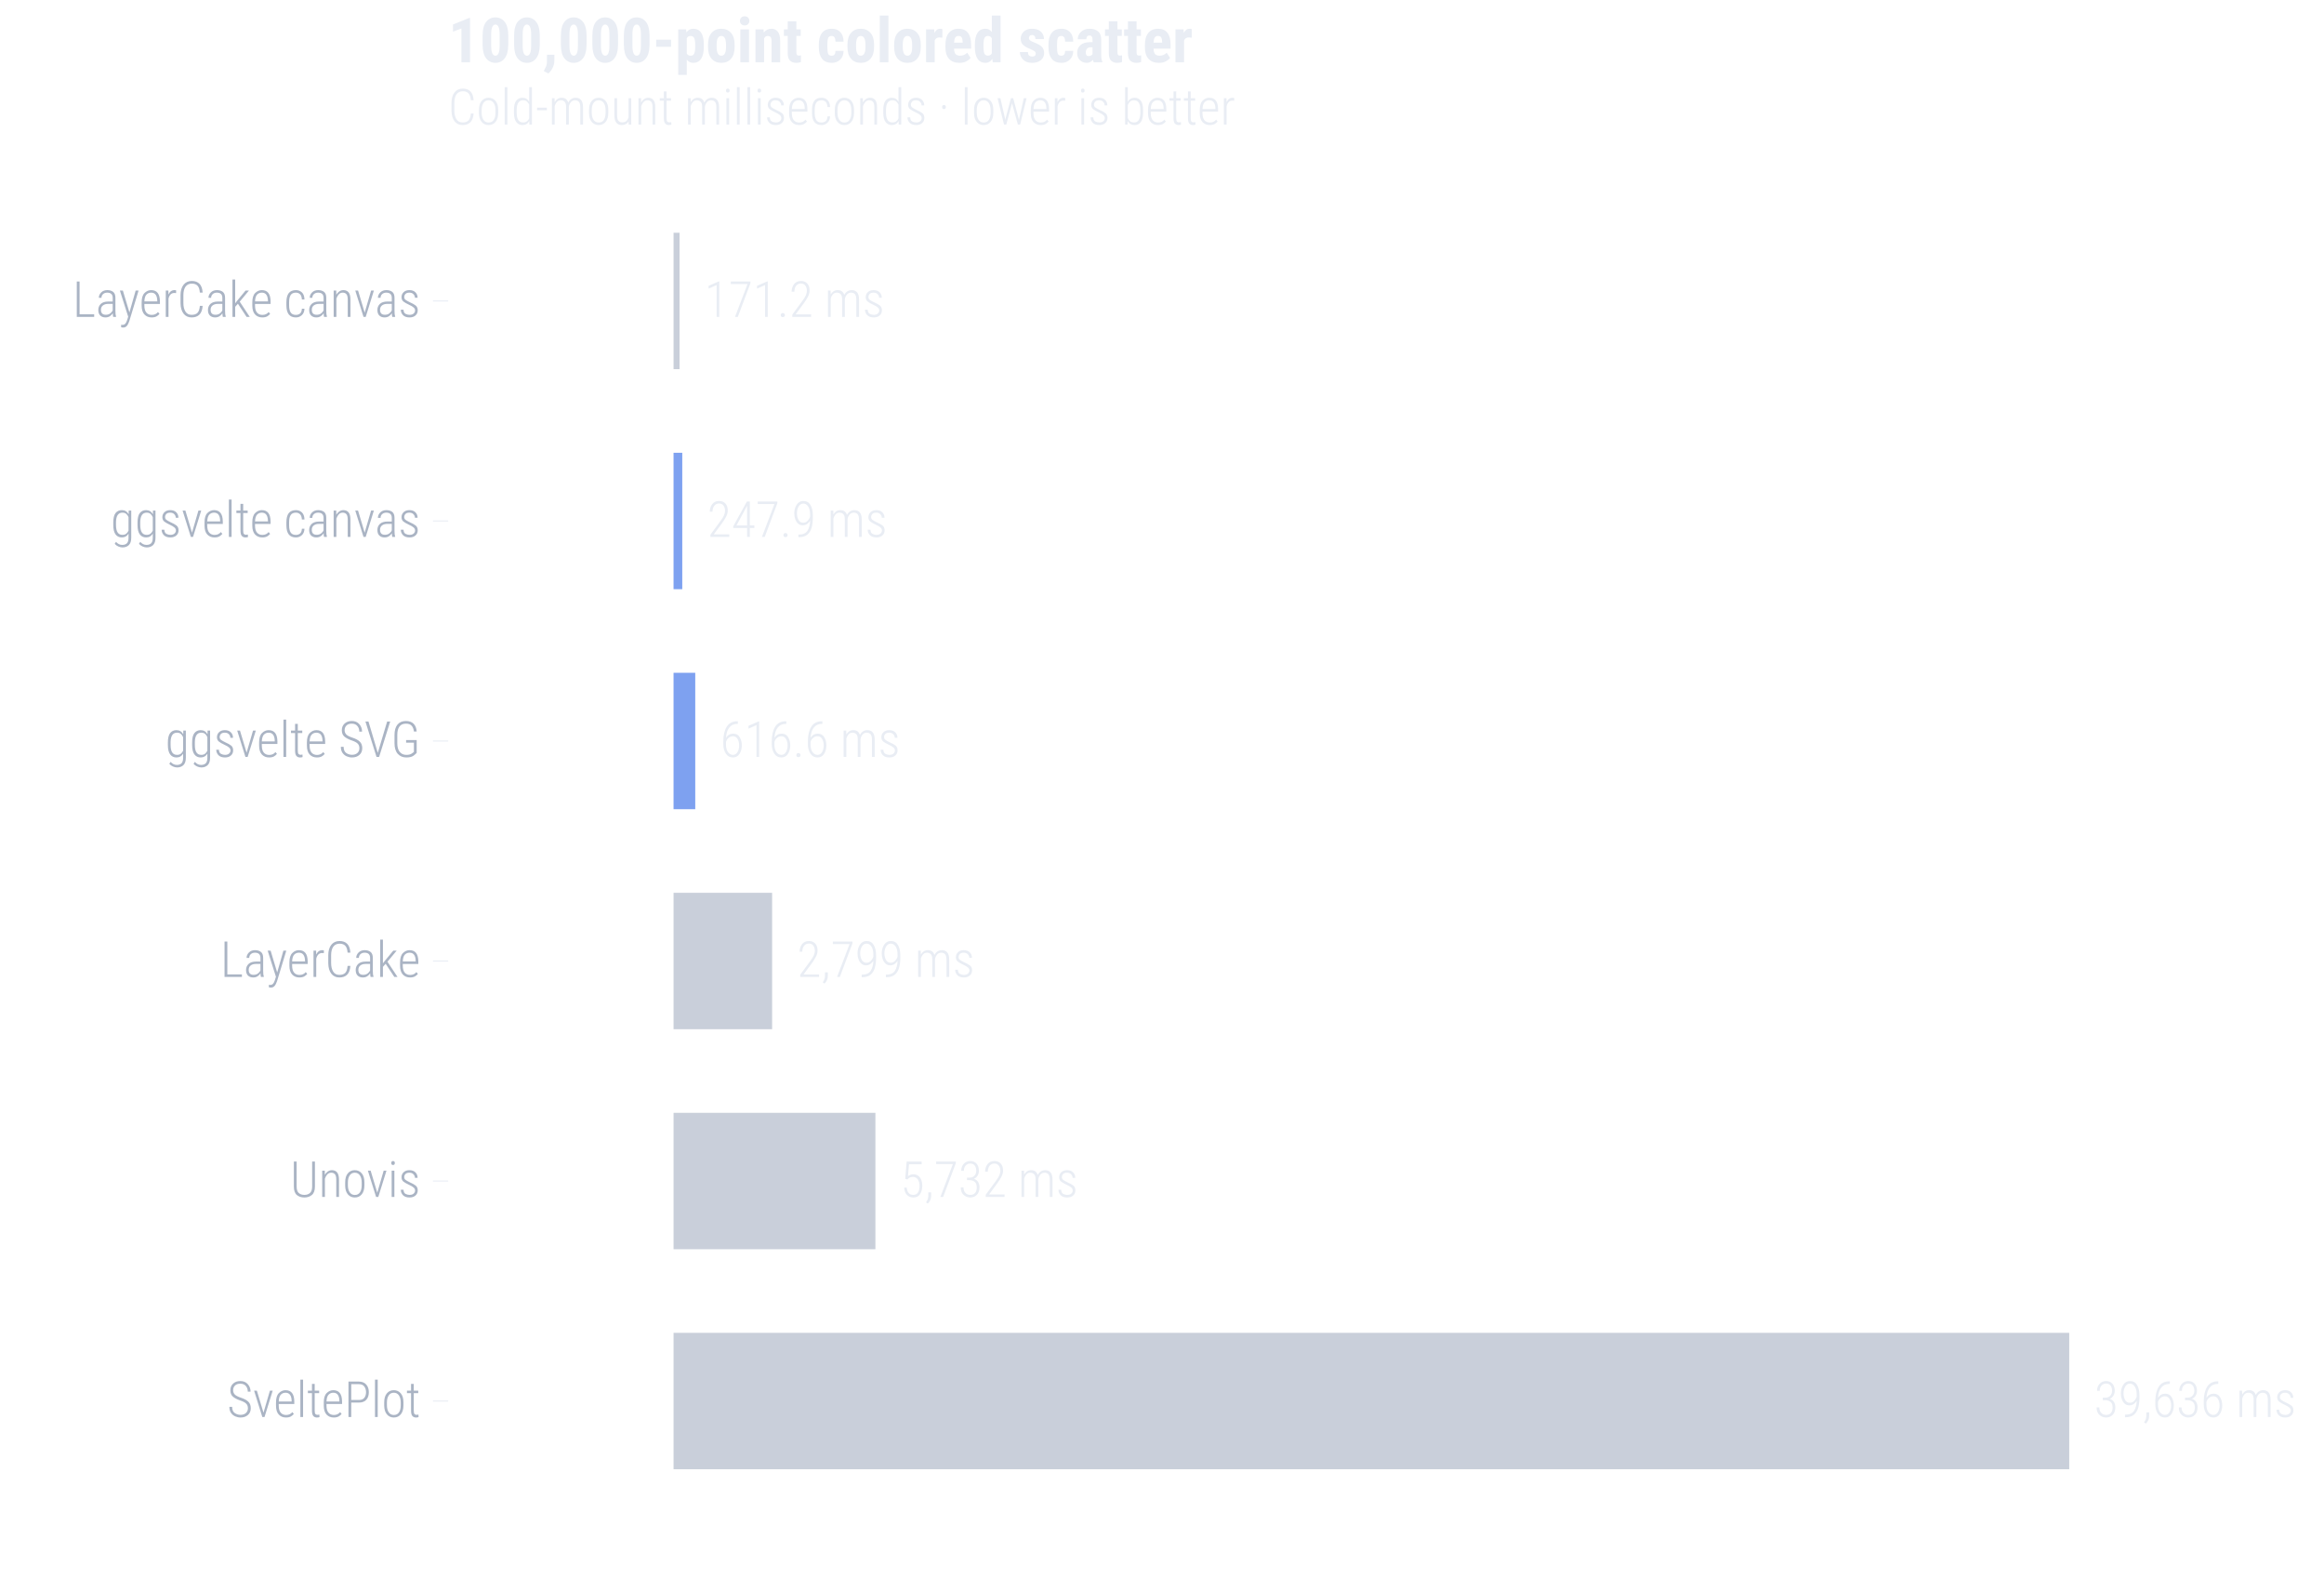
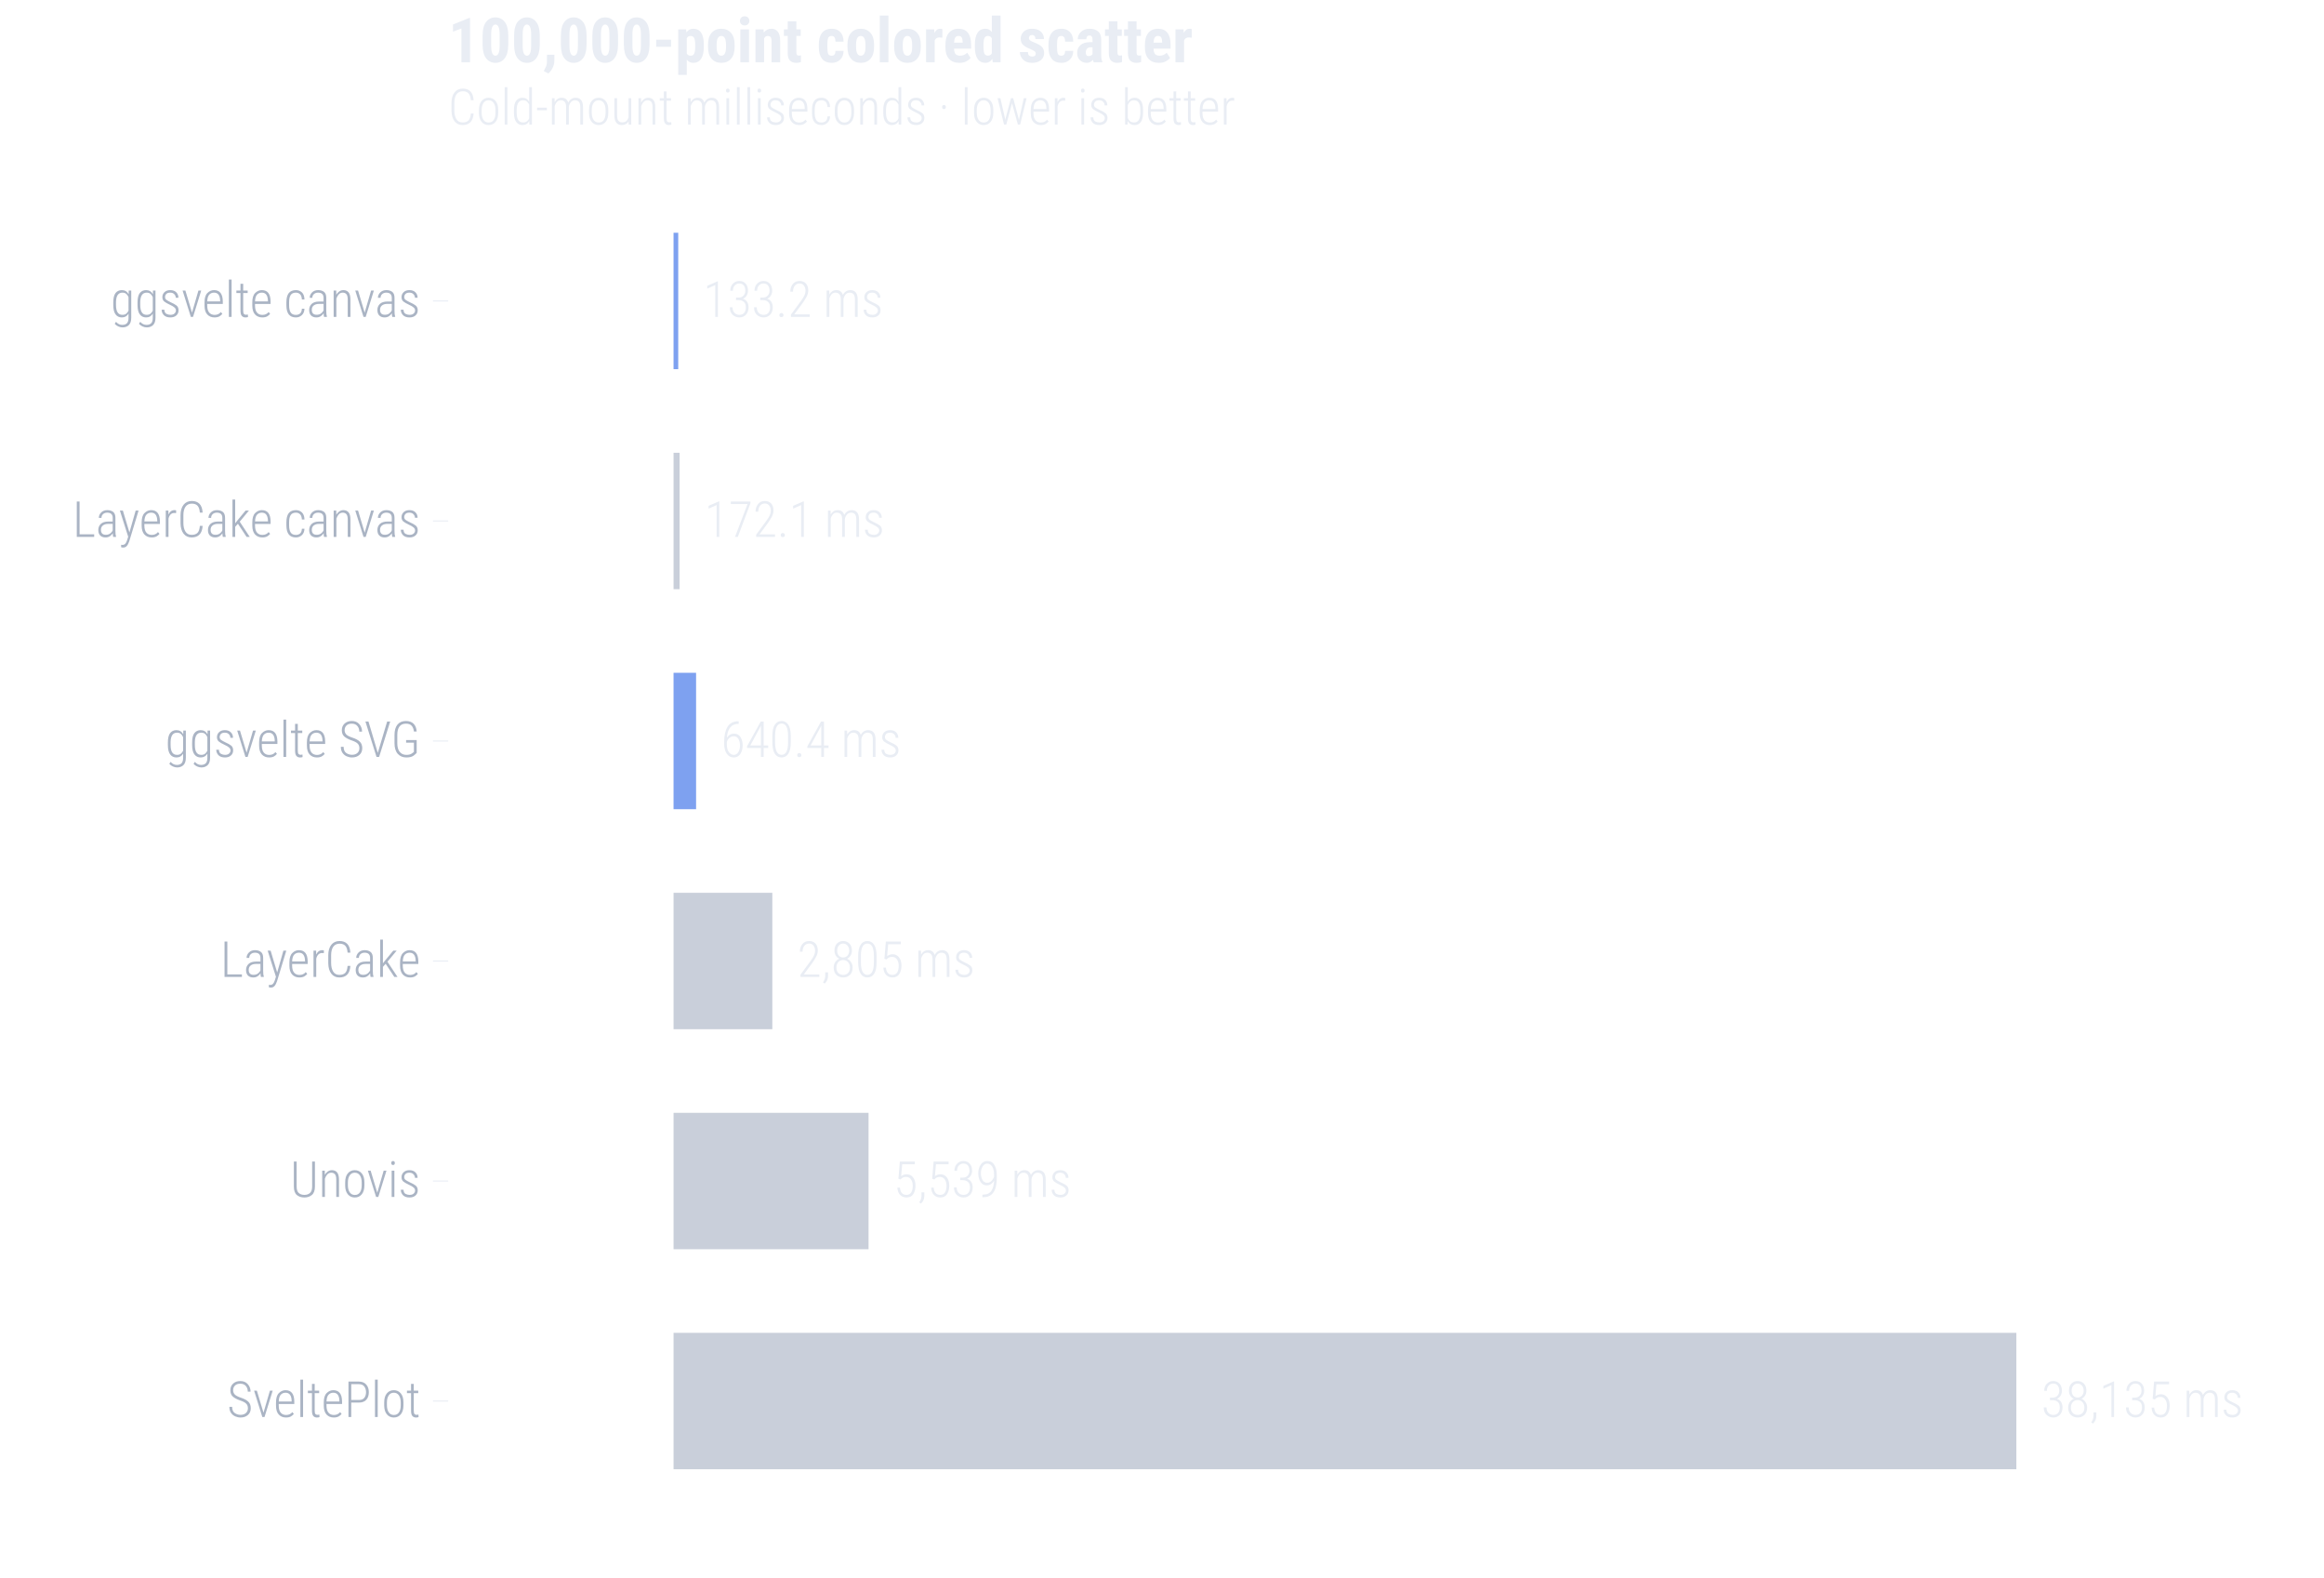
- <svg xmlns="http://www.w3.org/2000/svg" width="560" height="380" viewBox="0 0 560 380" role="img" aria-label="Bar chart of cold-mount time for a 100,000-point colored scatter: ggsvelte SVG 616.6 ms, ggsvelte canvas 247.9 ms, LayerCake 2,799 ms, LayerCake canvas 171.2 ms, Unovis 5,732 ms, SveltePlot 39,636 ms. Lower is better." class="gg-plot" font-family="&quot;Roboto Condensed&quot;, &quot;Arial Narrow&quot;, Arial, sans-serif" font-size="11" font-weight="300" text-rendering="optimizeLegibility" shape-rendering="geometricPrecision">
+ <svg xmlns="http://www.w3.org/2000/svg" width="560" height="380" viewBox="0 0 560 380" role="img" aria-label="Bar chart of cold-mount time for a 100,000-point colored scatter: ggsvelte SVG 640.4 ms, ggsvelte canvas 133.2 ms, LayerCake 2,805 ms, LayerCake canvas 172.1 ms, Unovis 5,539 ms, SveltePlot 38,135 ms. Lower is better." class="gg-plot" font-family="&quot;Roboto Condensed&quot;, &quot;Arial Narrow&quot;, Arial, sans-serif" font-size="11" font-weight="300" text-rendering="optimizeLegibility" shape-rendering="geometricPrecision">
  <rect class="gg-paper" width="560" height="380" fill="var(--gg-paper, transparent)" />
  <text class="gg-title" x="108" y="15" font-size="15" font-weight="700" fill="var(--gg-ink, #e9edf4)">100,000-point colored scatter</text>
  <text class="gg-subtitle" x="108" y="30" font-size="12" font-weight="300" fill="var(--gg-ink, #e9edf4)">Cold-mount milliseconds · lower is better</text>
  <defs>
    <clipPath id="gg-clip-0">
      <rect width="448" height="318" />
    </clipPath>
  </defs>
  <g class="gg-panel" data-panel="0" transform="translate(108,46)">
    <rect class="gg-panel-background" width="448" height="318" fill="var(--gg-panel, transparent)" />
    <g class="gg-grid" stroke="var(--gg-grid, transparent)" stroke-width="0.25" vector-effect="non-scaling-stroke">
      <line x1="54.3" y1="0" x2="54.3" y2="318" />
      <line x1="139.15" y1="0" x2="139.15" y2="318" />
      <line x1="224" y1="0" x2="224" y2="318" />
      <line x1="308.85" y1="0" x2="308.85" y2="318" />
      <line x1="393.7" y1="0" x2="393.7" y2="318" />
      <line x1="0" y1="291.5" x2="448" y2="291.5" />
      <line x1="0" y1="238.5" x2="448" y2="238.5" />
      <line x1="0" y1="185.5" x2="448" y2="185.5" />
      <line x1="0" y1="132.5" x2="448" y2="132.5" />
      <line x1="0" y1="79.5" x2="448" y2="79.5" />
      <line x1="0" y1="26.5" x2="448" y2="26.5" />
    </g>
    <g class="gg-marks" clip-path="url(#gg-clip-0)">
      <g class="gg-batch gg-rects" data-layer="0">
-         <rect x="54.3" y="10.07" width="1.45" height="32.86" fill="#c9cfda" />
-         <rect x="54.3" y="63.07" width="2.1" height="32.86" fill="#7ea1f0" />
-         <rect x="54.3" y="116.07" width="5.23" height="32.86" fill="#7ea1f0" />
-         <rect x="54.3" y="169.07" width="23.75" height="32.86" fill="#c9cfda" />
-         <rect x="54.3" y="222.07" width="48.64" height="32.86" fill="#c9cfda" />
-         <rect x="54.3" y="275.07" width="336.31" height="32.86" fill="#c9cfda" />
+         <rect x="54.3" y="10.07" width="1.13" height="32.86" fill="#7ea1f0" />
+         <rect x="54.3" y="63.07" width="1.46" height="32.86" fill="#c9cfda" />
+         <rect x="54.3" y="116.07" width="5.43" height="32.86" fill="#7ea1f0" />
+         <rect x="54.3" y="169.07" width="23.8" height="32.86" fill="#c9cfda" />
+         <rect x="54.3" y="222.07" width="46.99" height="32.86" fill="#c9cfda" />
+         <rect x="54.3" y="275.07" width="323.57" height="32.86" fill="#c9cfda" />
      </g>
      <g class="gg-batch gg-glyphs" data-layer="1" font-size="12" text-anchor="start">
-         <text x="61.76" y="26.5" dy="0.32em" fill="var(--gg-ink, #e9edf4)">171.2 ms</text>
-         <text x="62.41" y="79.5" dy="0.32em" fill="var(--gg-ink, #e9edf4)">247.9 ms</text>
-         <text x="65.53" y="132.5" dy="0.32em" fill="var(--gg-ink, #e9edf4)">616.6 ms</text>
-         <text x="84.05" y="185.5" dy="0.32em" fill="var(--gg-ink, #e9edf4)">2,799 ms</text>
-         <text x="108.94" y="238.5" dy="0.32em" fill="var(--gg-ink, #e9edf4)">5,732 ms</text>
-         <text x="396.61" y="291.5" dy="0.32em" fill="var(--gg-ink, #e9edf4)">39,636 ms</text>
+         <text x="61.43" y="26.5" dy="0.32em" fill="var(--gg-ink, #e9edf4)">133.2 ms</text>
+         <text x="61.76" y="79.5" dy="0.32em" fill="var(--gg-ink, #e9edf4)">172.1 ms</text>
+         <text x="65.74" y="132.5" dy="0.32em" fill="var(--gg-ink, #e9edf4)">640.4 ms</text>
+         <text x="84.11" y="185.5" dy="0.32em" fill="var(--gg-ink, #e9edf4)">2,805 ms</text>
+         <text x="107.3" y="238.5" dy="0.32em" fill="var(--gg-ink, #e9edf4)">5,539 ms</text>
+         <text x="383.88" y="291.5" dy="0.32em" fill="var(--gg-ink, #e9edf4)">38,135 ms</text>
      </g>
    </g>
    <rect class="gg-panel-border" width="448" height="318" fill="none" stroke="var(--gg-panelBorder, transparent)" stroke-width="0.5" vector-effect="non-scaling-stroke" />
  </g>
  <g class="gg-axis gg-axis-y" transform="translate(108,46)">
    <g class="gg-tick" transform="translate(0,291.5)">
      <line x2="-3.67" stroke="var(--gg-tickColor, #e9edf4)" stroke-width="0.25" vector-effect="non-scaling-stroke" />
      <text x="-6.67" dy="0.32em" text-anchor="end" fill="var(--gg-axisText, #aab4c4)" font-size="12" font-weight="300">SveltePlot</text>
    </g>
    <g class="gg-tick" transform="translate(0,238.5)">
      <line x2="-3.67" stroke="var(--gg-tickColor, #e9edf4)" stroke-width="0.25" vector-effect="non-scaling-stroke" />
      <text x="-6.67" dy="0.32em" text-anchor="end" fill="var(--gg-axisText, #aab4c4)" font-size="12" font-weight="300">Unovis</text>
    </g>
    <g class="gg-tick" transform="translate(0,185.5)">
      <line x2="-3.67" stroke="var(--gg-tickColor, #e9edf4)" stroke-width="0.25" vector-effect="non-scaling-stroke" />
      <text x="-6.67" dy="0.32em" text-anchor="end" fill="var(--gg-axisText, #aab4c4)" font-size="12" font-weight="300">LayerCake</text>
    </g>
    <g class="gg-tick" transform="translate(0,132.5)">
      <line x2="-3.67" stroke="var(--gg-tickColor, #e9edf4)" stroke-width="0.25" vector-effect="non-scaling-stroke" />
      <text x="-6.67" dy="0.32em" text-anchor="end" fill="var(--gg-axisText, #aab4c4)" font-size="12" font-weight="300">ggsvelte SVG</text>
    </g>
    <g class="gg-tick" transform="translate(0,79.5)">
      <line x2="-3.67" stroke="var(--gg-tickColor, #e9edf4)" stroke-width="0.25" vector-effect="non-scaling-stroke" />
-       <text x="-6.67" dy="0.32em" text-anchor="end" fill="var(--gg-axisText, #aab4c4)" font-size="12" font-weight="300">ggsvelte canvas</text>
+       <text x="-6.67" dy="0.32em" text-anchor="end" fill="var(--gg-axisText, #aab4c4)" font-size="12" font-weight="300">LayerCake canvas</text>
    </g>
    <g class="gg-tick" transform="translate(0,26.5)">
      <line x2="-3.67" stroke="var(--gg-tickColor, #e9edf4)" stroke-width="0.25" vector-effect="non-scaling-stroke" />
-       <text x="-6.67" dy="0.32em" text-anchor="end" fill="var(--gg-axisText, #aab4c4)" font-size="12" font-weight="300">LayerCake canvas</text>
+       <text x="-6.67" dy="0.32em" text-anchor="end" fill="var(--gg-axisText, #aab4c4)" font-size="12" font-weight="300">ggsvelte canvas</text>
    </g>
  </g>
</svg>
